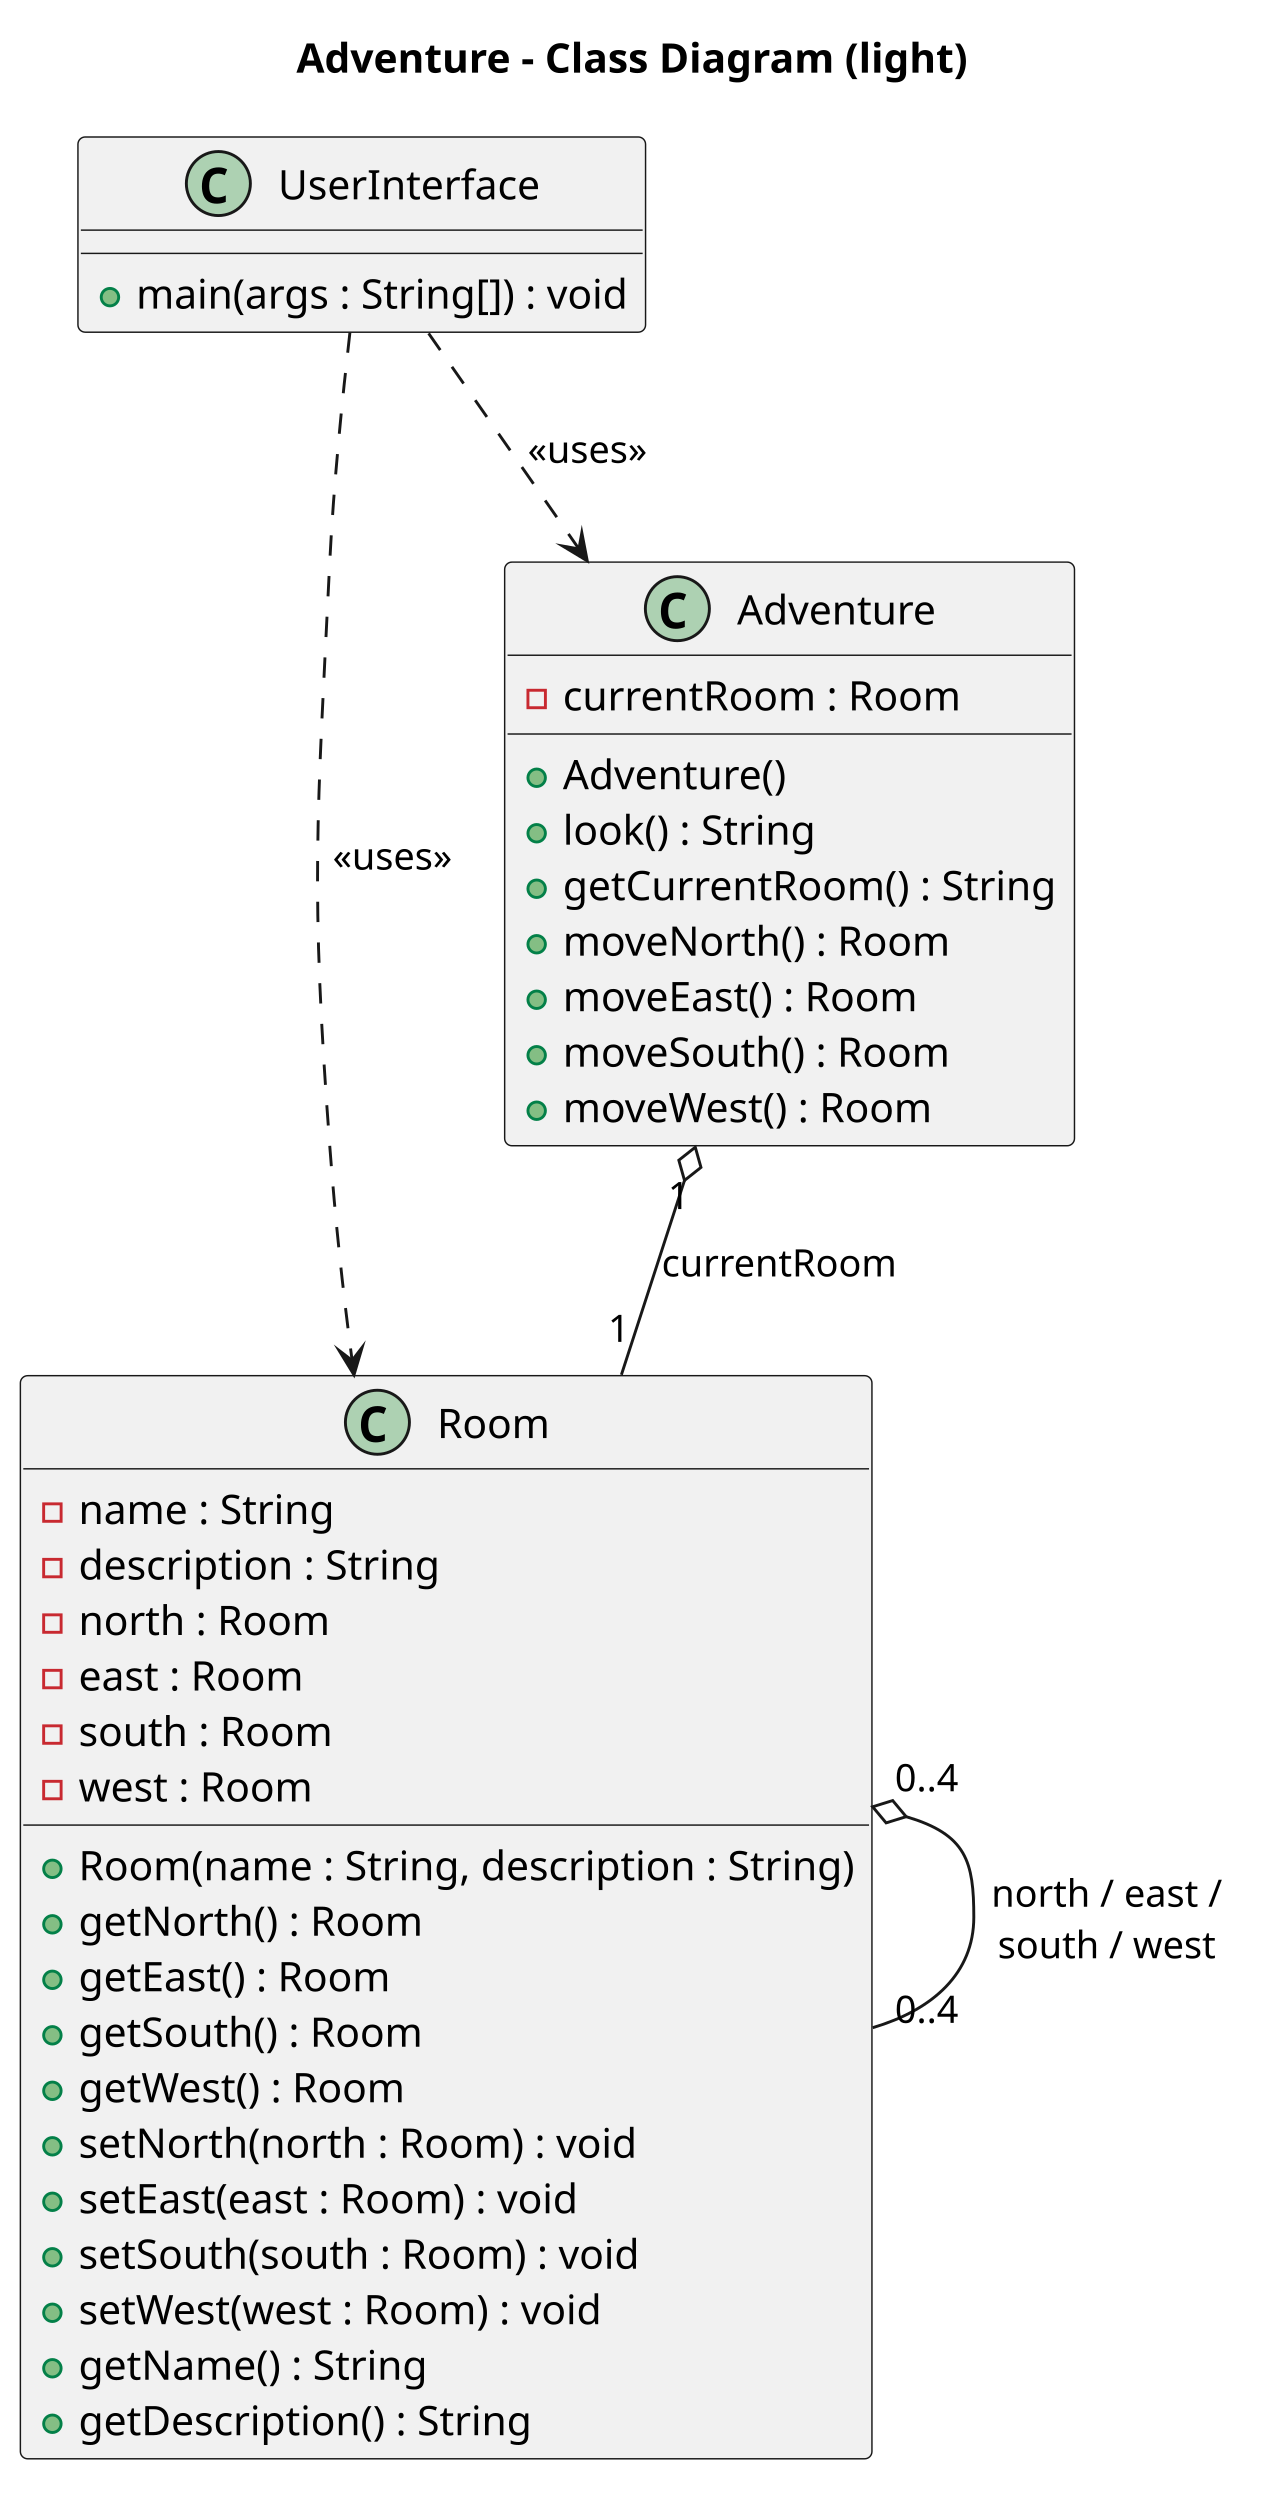
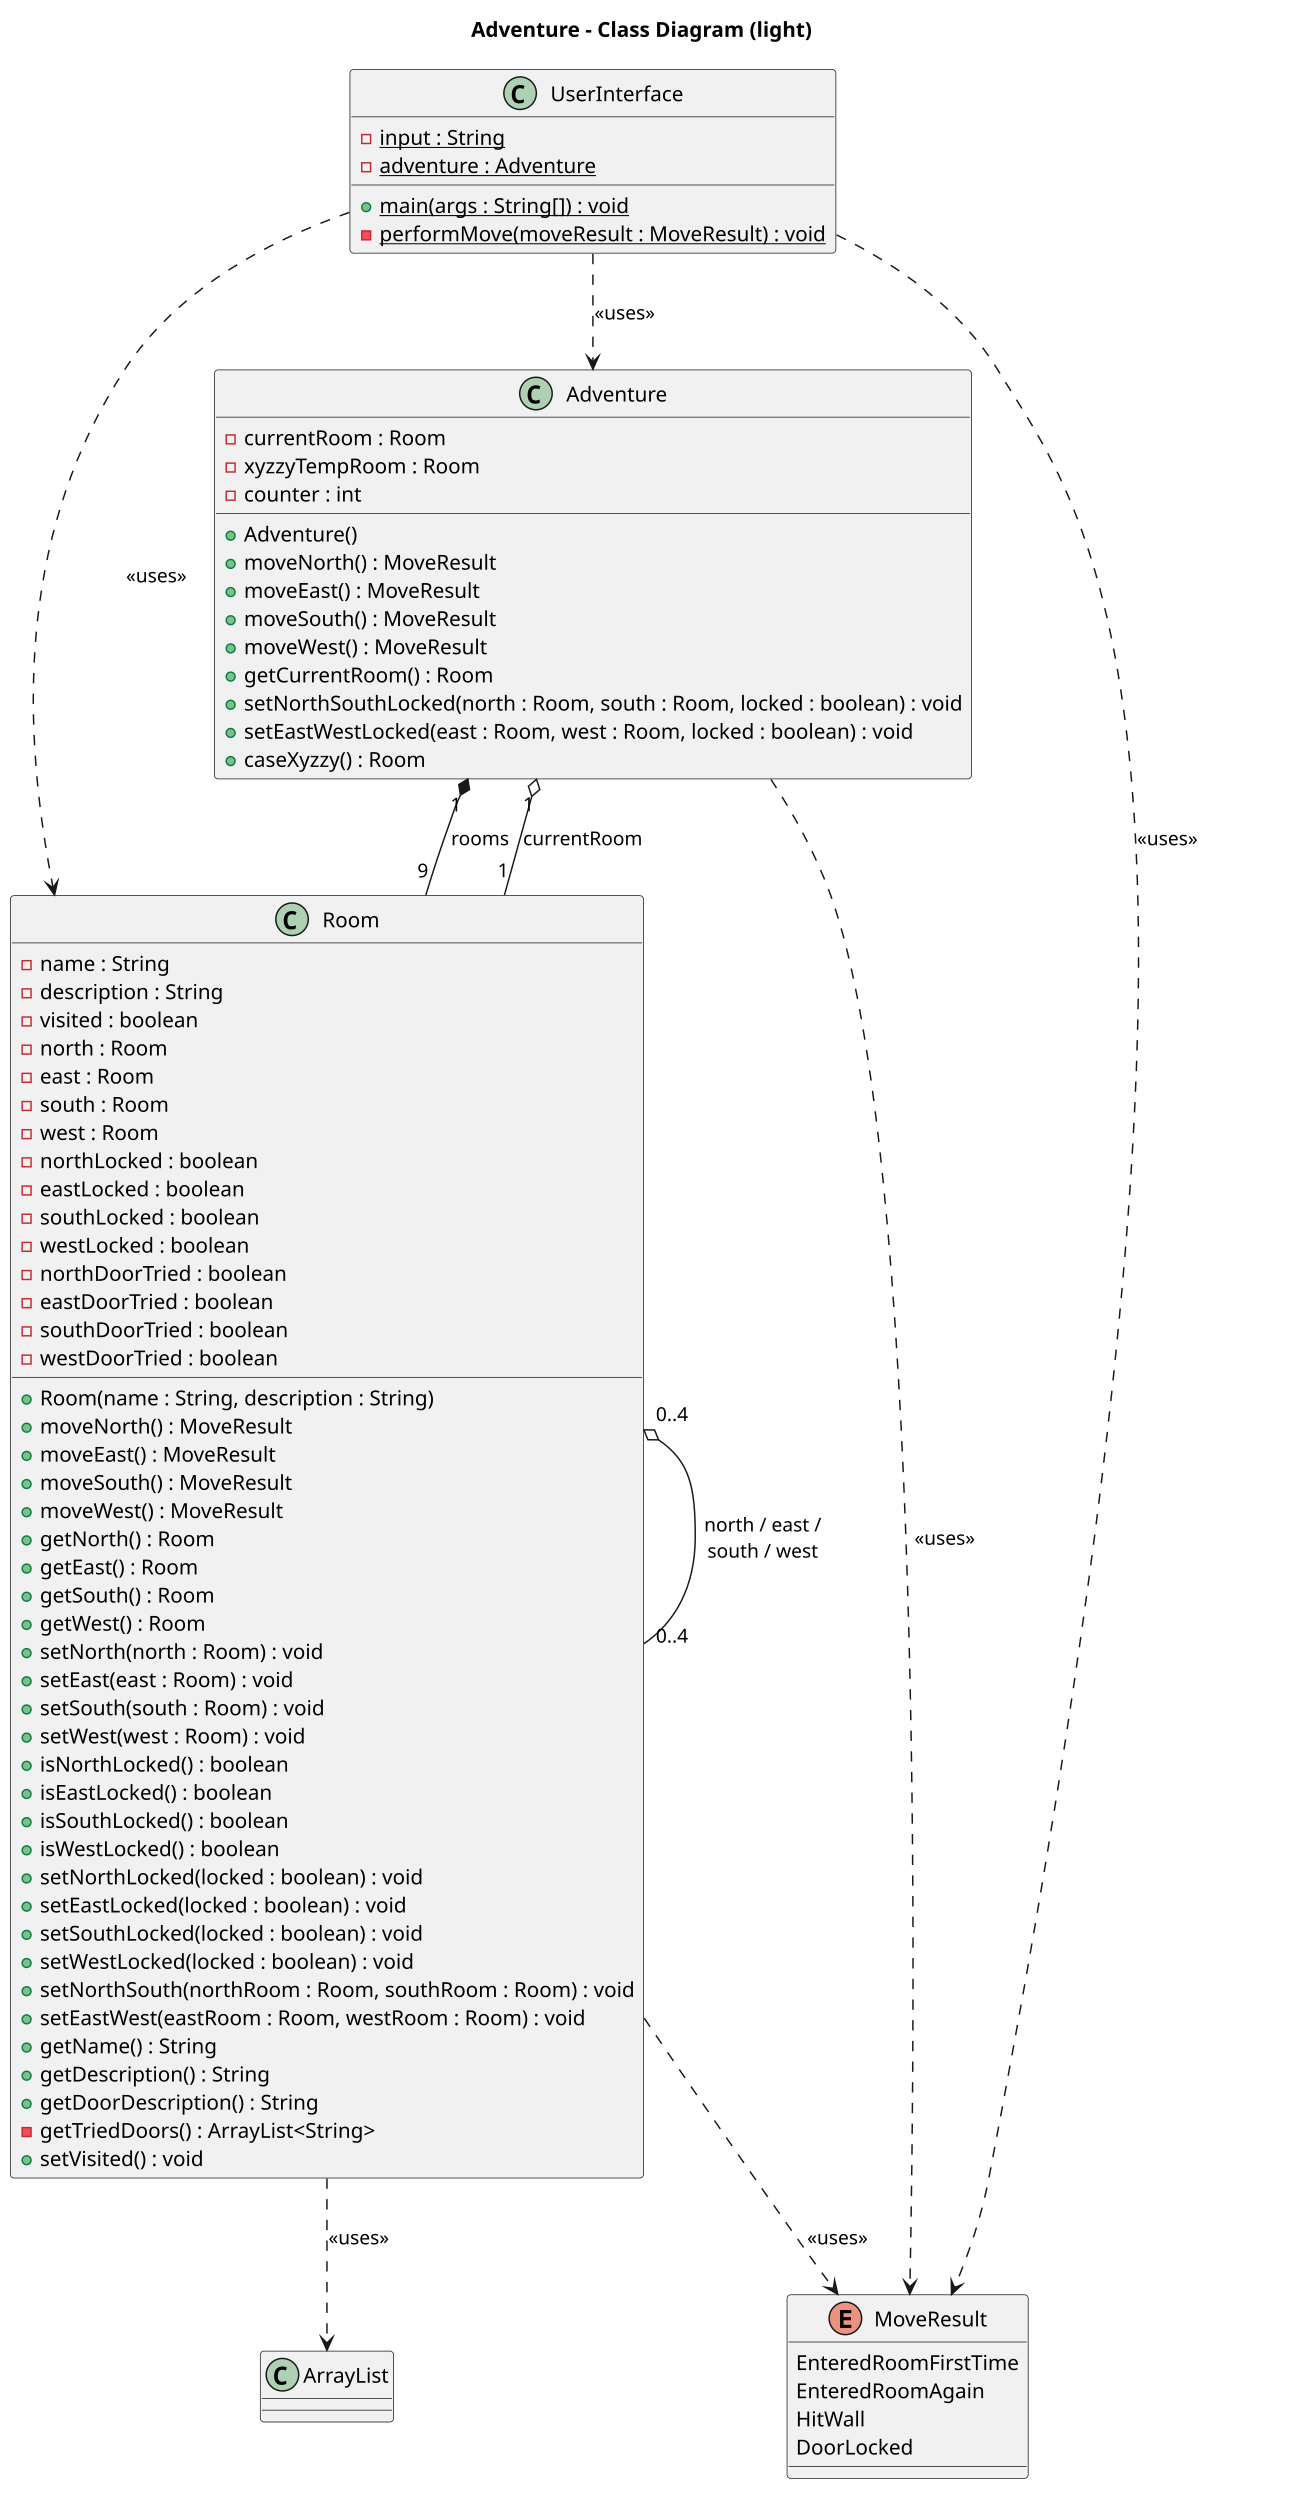
- <svg xmlns="http://www.w3.org/2000/svg" version="1.1" data-diagram-type="CLASS" style="width:440px;height:859px;background:#FFFFFF;" width="440px" height="859px" viewBox="0 0 440 859" zoomAndPan="magnify" preserveAspectRatio="none" contentStyleType="text/css">
+ <svg xmlns="http://www.w3.org/2000/svg" version="1.1" data-diagram-type="CLASS" style="width:874px;height:1692px;background:#FFFFFF;" width="874px" height="1692px" viewBox="0 0 874 1692" zoomAndPan="magnify" preserveAspectRatio="none" contentStyleType="text/css">
  <defs />
  <g font-family="sans-serif" lengthAdjust="spacing">
    <g class="title" data-source-line="1">
-       <text x="101.847" y="24.966" fill="#000" font-size="14" textLength="230.257" font-weight="700">Adventure - Class Diagram (light)</text>
-     </g>
-     <g class="entity" data-qualified-name="Room" id="ent0001" data-source-line="16">
-       <rect x="7" y="472.688" width="292.601" height="372.155" fill="#F1F1F1" style="stroke:#181818;stroke-width:0.5;" rx="2.5" ry="2.5" />
-       <ellipse cx="129.682" cy="488.688" rx="11" ry="11" fill="#ADD1B2" style="stroke:#181818;stroke-width:1;" />
-       <path d="M129.15,495.61 Q127.4,495.61 126.26,494.875 Q125.135,494.125 124.572,492.782 Q124.025,491.422 124.025,489.625 Q124.025,487.594 124.682,486.141 Q125.338,484.688 126.619,483.907 Q127.9,483.125 129.775,483.125 Q130.666,483.125 131.338,483.313 Q132.01,483.485 132.697,483.829 L131.885,485.844 Q131.26,485.532 130.713,485.407 Q130.182,485.282 129.697,485.282 Q128.525,485.282 127.822,485.813 Q127.119,486.344 126.822,487.297 Q126.525,488.25 126.525,489.516 Q126.525,491.532 127.244,492.5 Q127.963,493.454 129.557,493.454 Q130.15,493.454 130.775,493.297 Q131.4,493.141 132.228,492.766 L132.228,494.985 Q131.494,495.297 130.697,495.454 Q129.916,495.61 129.15,495.61 Z " fill="#000" />
-       <text x="150.182" y="494.12" fill="#000" font-size="14" textLength="38.738">Room</text>
-       <line x1="8" y1="504.688" x2="298.601" y2="504.688" style="stroke:#181818;stroke-width:0.5;" />
-       <g data-visibility-modifier="PRIVATE_FIELD">
-         <rect x="15" y="516.722" width="6" height="6" fill="none" style="stroke:#C82930;stroke-width:1;" />
-       </g>
-       <text x="27" y="523.654" fill="#000" font-size="14" textLength="87.92">name : String</text>
-       <g data-visibility-modifier="PRIVATE_FIELD">
-         <rect x="15" y="535.79" width="6" height="6" fill="none" style="stroke:#C82930;stroke-width:1;" />
-       </g>
-       <text x="27" y="542.722" fill="#000" font-size="14" textLength="124.152">description : String</text>
-       <g data-visibility-modifier="PRIVATE_FIELD">
-         <rect x="15" y="554.858" width="6" height="6" fill="none" style="stroke:#C82930;stroke-width:1;" />
-       </g>
-       <text x="27" y="561.79" fill="#000" font-size="14" textLength="86.38">north : Room</text>
-       <g data-visibility-modifier="PRIVATE_FIELD">
-         <rect x="15" y="573.926" width="6" height="6" fill="none" style="stroke:#C82930;stroke-width:1;" />
-       </g>
-       <text x="27" y="580.858" fill="#000" font-size="14" textLength="77.28">east : Room</text>
-       <g data-visibility-modifier="PRIVATE_FIELD">
-         <rect x="15" y="592.994" width="6" height="6" fill="none" style="stroke:#C82930;stroke-width:1;" />
-       </g>
-       <text x="27" y="599.926" fill="#000" font-size="14" textLength="87.304">south : Room</text>
-       <g data-visibility-modifier="PRIVATE_FIELD">
-         <rect x="15" y="612.061" width="6" height="6" fill="none" style="stroke:#C82930;stroke-width:1;" />
-       </g>
-       <text x="27" y="618.993" fill="#000" font-size="14" textLength="80.43">west : Room</text>
-       <line x1="8" y1="627.095" x2="298.601" y2="627.095" style="stroke:#181818;stroke-width:0.5;" />
-       <g data-visibility-modifier="PUBLIC_METHOD">
-         <ellipse cx="18" cy="642.129" rx="3" ry="3" fill="#84BE84" style="stroke:#038048;stroke-width:1;" />
-       </g>
-       <text x="27" y="646.061" fill="#000" font-size="14" textLength="266.601">Room(name : String, description : String)</text>
-       <g data-visibility-modifier="PUBLIC_METHOD">
-         <ellipse cx="18" cy="661.197" rx="3" ry="3" fill="#84BE84" style="stroke:#038048;stroke-width:1;" />
-       </g>
-       <text x="27" y="665.129" fill="#000" font-size="14" textLength="118.328">getNorth() : Room</text>
-       <g data-visibility-modifier="PUBLIC_METHOD">
-         <ellipse cx="18" cy="680.265" rx="3" ry="3" fill="#84BE84" style="stroke:#038048;stroke-width:1;" />
-       </g>
-       <text x="27" y="684.197" fill="#000" font-size="14" textLength="107.128">getEast() : Room</text>
-       <g data-visibility-modifier="PUBLIC_METHOD">
-         <ellipse cx="18" cy="699.333" rx="3" ry="3" fill="#84BE84" style="stroke:#038048;stroke-width:1;" />
-       </g>
-       <text x="27" y="703.265" fill="#000" font-size="14" textLength="118.244">getSouth() : Room</text>
-       <g data-visibility-modifier="PUBLIC_METHOD">
-         <ellipse cx="18" cy="718.401" rx="3" ry="3" fill="#84BE84" style="stroke:#038048;stroke-width:1;" />
-       </g>
-       <text x="27" y="722.333" fill="#000" font-size="14" textLength="112.406">getWest() : Room</text>
-       <g data-visibility-modifier="PUBLIC_METHOD">
-         <ellipse cx="18" cy="737.469" rx="3" ry="3" fill="#84BE84" style="stroke:#038048;stroke-width:1;" />
-       </g>
-       <text x="27" y="741.401" fill="#000" font-size="14" textLength="191.869">setNorth(north : Room) : void</text>
-       <g data-visibility-modifier="PUBLIC_METHOD">
-         <ellipse cx="18" cy="756.537" rx="3" ry="3" fill="#84BE84" style="stroke:#038048;stroke-width:1;" />
-       </g>
-       <text x="27" y="760.469" fill="#000" font-size="14" textLength="171.569">setEast(east : Room) : void</text>
-       <g data-visibility-modifier="PUBLIC_METHOD">
-         <ellipse cx="18" cy="775.605" rx="3" ry="3" fill="#84BE84" style="stroke:#038048;stroke-width:1;" />
-       </g>
-       <text x="27" y="779.537" fill="#000" font-size="14" textLength="192.709">setSouth(south : Room) : void</text>
-       <g data-visibility-modifier="PUBLIC_METHOD">
-         <ellipse cx="18" cy="794.673" rx="3" ry="3" fill="#84BE84" style="stroke:#038048;stroke-width:1;" />
-       </g>
-       <text x="27" y="798.605" fill="#000" font-size="14" textLength="179.997">setWest(west : Room) : void</text>
-       <g data-visibility-modifier="PUBLIC_METHOD">
-         <ellipse cx="18" cy="813.741" rx="3" ry="3" fill="#84BE84" style="stroke:#038048;stroke-width:1;" />
-       </g>
-       <text x="27" y="817.673" fill="#000" font-size="14" textLength="119.868">getName() : String</text>
-       <g data-visibility-modifier="PUBLIC_METHOD">
-         <ellipse cx="18" cy="832.809" rx="3" ry="3" fill="#84BE84" style="stroke:#038048;stroke-width:1;" />
-       </g>
-       <text x="27" y="836.741" fill="#000" font-size="14" textLength="155.721">getDescription() : String</text>
-     </g>
-     <g class="entity" data-qualified-name="Adventure" id="ent0002" data-source-line="36">
-       <rect x="173.4" y="193.138" width="195.791" height="200.543" fill="#F1F1F1" style="stroke:#181818;stroke-width:0.5;" rx="2.5" ry="2.5" />
-       <ellipse cx="232.746" cy="209.138" rx="11" ry="11" fill="#ADD1B2" style="stroke:#181818;stroke-width:1;" />
-       <path d="M232.215,216.06 Q230.465,216.06 229.324,215.325 Q228.199,214.575 227.636,213.232 Q227.09,211.872 227.09,210.075 Q227.09,208.044 227.746,206.591 Q228.402,205.138 229.683,204.357 Q230.965,203.575 232.84,203.575 Q233.73,203.575 234.402,203.763 Q235.074,203.935 235.761,204.279 L234.949,206.294 Q234.324,205.982 233.777,205.857 Q233.246,205.732 232.761,205.732 Q231.59,205.732 230.886,206.263 Q230.183,206.794 229.886,207.747 Q229.59,208.7 229.59,209.966 Q229.59,211.982 230.308,212.95 Q231.027,213.904 232.621,213.904 Q233.215,213.904 233.84,213.747 Q234.465,213.591 235.293,213.216 L235.293,215.435 Q234.558,215.747 233.761,215.904 Q232.98,216.06 232.215,216.06 Z " fill="#000" />
-       <text x="253.246" y="214.57" fill="#000" font-size="14" textLength="68.6">Adventure</text>
-       <line x1="174.4" y1="225.138" x2="368.191" y2="225.138" style="stroke:#181818;stroke-width:0.5;" />
-       <g data-visibility-modifier="PRIVATE_FIELD">
-         <rect x="181.4" y="237.172" width="6" height="6" fill="none" style="stroke:#C82930;stroke-width:1;" />
-       </g>
-       <text x="193.4" y="244.104" fill="#000" font-size="14" textLength="137.045">currentRoom : Room</text>
-       <line x1="174.4" y1="252.206" x2="368.191" y2="252.206" style="stroke:#181818;stroke-width:0.5;" />
-       <g data-visibility-modifier="PUBLIC_METHOD">
-         <ellipse cx="184.4" cy="267.24" rx="3" ry="3" fill="#84BE84" style="stroke:#038048;stroke-width:1;" />
-       </g>
-       <text x="193.4" y="271.172" fill="#000" font-size="14" textLength="77">Adventure()</text>
-       <g data-visibility-modifier="PUBLIC_METHOD">
-         <ellipse cx="184.4" cy="286.308" rx="3" ry="3" fill="#84BE84" style="stroke:#038048;stroke-width:1;" />
-       </g>
-       <text x="193.4" y="290.24" fill="#000" font-size="14" textLength="86.856">look() : String</text>
-       <g data-visibility-modifier="PUBLIC_METHOD">
-         <ellipse cx="184.4" cy="305.376" rx="3" ry="3" fill="#84BE84" style="stroke:#038048;stroke-width:1;" />
-       </g>
-       <text x="193.4" y="309.308" fill="#000" font-size="14" textLength="169.791">getCurrentRoom() : String</text>
-       <g data-visibility-modifier="PUBLIC_METHOD">
-         <ellipse cx="184.4" cy="324.444" rx="3" ry="3" fill="#84BE84" style="stroke:#038048;stroke-width:1;" />
-       </g>
-       <text x="193.4" y="328.376" fill="#000" font-size="14" textLength="133.335">moveNorth() : Room</text>
-       <g data-visibility-modifier="PUBLIC_METHOD">
-         <ellipse cx="184.4" cy="343.511" rx="3" ry="3" fill="#84BE84" style="stroke:#038048;stroke-width:1;" />
-       </g>
-       <text x="193.4" y="347.443" fill="#000" font-size="14" textLength="122.136">moveEast() : Room</text>
-       <g data-visibility-modifier="PUBLIC_METHOD">
-         <ellipse cx="184.4" cy="362.579" rx="3" ry="3" fill="#84BE84" style="stroke:#038048;stroke-width:1;" />
-       </g>
-       <text x="193.4" y="366.511" fill="#000" font-size="14" textLength="133.251">moveSouth() : Room</text>
-       <g data-visibility-modifier="PUBLIC_METHOD">
-         <ellipse cx="184.4" cy="381.647" rx="3" ry="3" fill="#84BE84" style="stroke:#038048;stroke-width:1;" />
-       </g>
-       <text x="193.4" y="385.579" fill="#000" font-size="14" textLength="127.413">moveWest() : Room</text>
-     </g>
-     <g class="entity" data-qualified-name="UserInterface" id="ent0003" data-source-line="47">
-       <rect x="26.78" y="47.068" width="195.035" height="67.068" fill="#F1F1F1" style="stroke:#181818;stroke-width:0.5;" rx="2.5" ry="2.5" />
-       <ellipse cx="75.031" cy="63.068" rx="11" ry="11" fill="#ADD1B2" style="stroke:#181818;stroke-width:1;" />
-       <path d="M74.5,69.99 Q72.75,69.99 71.609,69.255 Q70.484,68.505 69.921,67.162 Q69.375,65.802 69.375,64.005 Q69.375,61.974 70.031,60.521 Q70.687,59.068 71.968,58.287 Q73.25,57.505 75.125,57.505 Q76.015,57.505 76.687,57.693 Q77.359,57.865 78.046,58.209 L77.234,60.224 Q76.609,59.912 76.062,59.787 Q75.531,59.662 75.046,59.662 Q73.875,59.662 73.171,60.193 Q72.468,60.724 72.171,61.677 Q71.875,62.63 71.875,63.896 Q71.875,65.912 72.593,66.88 Q73.312,67.834 74.906,67.834 Q75.5,67.834 76.125,67.677 Q76.75,67.521 77.578,67.146 L77.578,69.365 Q76.843,69.677 76.046,69.834 Q75.265,69.99 74.5,69.99 Z " fill="#000" />
-       <text x="95.531" y="68.5" fill="#000" font-size="14" textLength="90.034">UserInterface</text>
-       <line x1="27.78" y1="79.068" x2="220.815" y2="79.068" style="stroke:#181818;stroke-width:0.5;" />
-       <line x1="27.78" y1="87.068" x2="220.815" y2="87.068" style="stroke:#181818;stroke-width:0.5;" />
-       <g data-visibility-modifier="PUBLIC_METHOD">
-         <ellipse cx="37.78" cy="102.102" rx="3" ry="3" fill="#84BE84" style="stroke:#038048;stroke-width:1;" />
-       </g>
-       <text x="46.78" y="106.034" fill="#000" font-size="14" textLength="169.035">main(args : String[]) : void</text>
-     </g>
-     <g class="link" data-entity-1="ent0002" data-entity-2="ent0001" id="lnk4" data-source-line="51" data-link-type="aggregation">
-       <path d="M235.195,405.592 C227.285,429.962 222.26,445.408 213.51,472.378" style="stroke:#181818;stroke-width:1;" fill="none" id="Adventure-backto-Room" codeLine="51" />
-       <polygon points="238.9,394.178,233.243,398.65,235.195,405.592,240.852,401.12,238.9,394.178" fill="none" style="stroke:#181818;stroke-width:1;stroke-linejoin:miter;stroke-miterlimit:10;" />
-       <text x="227.34" y="438.585" fill="#000" font-size="13" textLength="81.042">currentRoom</text>
-       <text x="229.503" y="415.44" fill="#000" font-size="13">1</text>
-       <text x="208.912" y="461.068" fill="#000" font-size="13">1</text>
-     </g>
-     <g class="link" data-entity-1="ent0001" data-entity-2="ent0001" id="lnk5" data-source-line="52" data-link-type="aggregation">
-       <path d="M311.349,624.205 C332.149,630.345 334.6,639.598 334.6,658.758 C334.6,677.928 320.64,690.578 299.84,696.718" style="stroke:#181818;stroke-width:1;" fill="none" id="Room-backto-Room" codeLine="52" />
-       <polygon points="299.84,620.808,304.462,626.343,311.349,624.205,306.727,618.67,299.84,620.808" fill="none" style="stroke:#181818;stroke-width:1;stroke-linejoin:miter;stroke-miterlimit:10;" />
-       <text x="340.6" y="655.155" fill="#000" font-size="13" textLength="79.352">north / east /</text>
-       <text x="342.816" y="672.861" fill="#000" font-size="13" textLength="74.919">south / west</text>
-       <text x="307.467" y="615.472" fill="#000" font-size="13" textLength="21.84">0..4</text>
-       <text x="307.467" y="695.059" fill="#000" font-size="13" textLength="21.84">0..4</text>
-     </g>
-     <g class="link" data-entity-1="ent0003" data-entity-2="ent0002" id="lnk6" data-source-line="53" data-link-type="dependency">
-       <path d="M147.27,114.548 C162.05,135.738 179.251,160.396 198.921,188.616" style="stroke:#181818;stroke-width:1;stroke-dasharray:7,7;" fill="none" id="UserInterface-to-Adventure" codeLine="53" />
-       <polygon points="201.78,192.718,199.915,183.047,198.921,188.616,193.352,187.622,201.78,192.718" fill="#181818" style="stroke:#181818;stroke-width:1;stroke-linejoin:miter;stroke-miterlimit:10;" />
-       <text x="181.31" y="159.035" fill="#000" font-size="13" textLength="41.054">«uses»</text>
-     </g>
-     <g class="link" data-entity-1="ent0003" data-entity-2="ent0001" id="lnk7" data-source-line="54" data-link-type="dependency">
-       <path d="M120.23,114.238 C117.67,136.448 114.61,166.518 113.3,193.138 C108.92,282.158 106.61,304.808 113.3,393.688 C115.22,419.228 117.531,441.09 120.981,467.45" style="stroke:#181818;stroke-width:1;stroke-dasharray:7,7;" fill="none" id="UserInterface-to-Room" codeLine="54" />
-       <polygon points="121.63,472.408,124.428,462.965,120.981,467.45,116.496,464.003,121.63,472.408" fill="#181818" style="stroke:#181818;stroke-width:1;stroke-linejoin:miter;stroke-miterlimit:10;" />
-       <text x="114.3" y="298.805" fill="#000" font-size="13" textLength="41.054">«uses»</text>
+       <text x="318.856" y="24.966" fill="#000" font-size="14" textLength="230.257" font-weight="700">Adventure - Class Diagram (light)</text>
+     </g>
+     <g class="entity" data-qualified-name="Room" id="ent0001" data-source-line="20">
+       <rect x="7" y="606.158" width="428.555" height="867.92" fill="#F1F1F1" style="stroke:#181818;stroke-width:0.5;" rx="2.5" ry="2.5" />
+       <ellipse cx="197.658" cy="622.158" rx="11" ry="11" fill="#ADD1B2" style="stroke:#181818;stroke-width:1;" />
+       <path d="M197.127,629.08 Q195.377,629.08 194.236,628.345 Q193.111,627.595 192.549,626.252 Q192.002,624.892 192.002,623.095 Q192.002,621.064 192.658,619.611 Q193.315,618.158 194.596,617.377 Q195.877,616.595 197.752,616.595 Q198.643,616.595 199.315,616.783 Q199.986,616.955 200.674,617.299 L199.861,619.314 Q199.236,619.002 198.69,618.877 Q198.158,618.752 197.674,618.752 Q196.502,618.752 195.799,619.283 Q195.096,619.814 194.799,620.767 Q194.502,621.72 194.502,622.986 Q194.502,625.002 195.221,625.97 Q195.94,626.924 197.533,626.924 Q198.127,626.924 198.752,626.767 Q199.377,626.611 200.205,626.236 L200.205,628.455 Q199.471,628.767 198.674,628.924 Q197.893,629.08 197.127,629.08 Z " fill="#000" />
+       <text x="218.158" y="627.59" fill="#000" font-size="14" textLength="38.738">Room</text>
+       <line x1="8" y1="638.158" x2="434.555" y2="638.158" style="stroke:#181818;stroke-width:0.5;" />
+       <g data-visibility-modifier="PRIVATE_FIELD">
+         <rect x="15" y="650.192" width="6" height="6" fill="none" style="stroke:#C82930;stroke-width:1;" />
+       </g>
+       <text x="27" y="657.124" fill="#000" font-size="14" textLength="87.92">name : String</text>
+       <g data-visibility-modifier="PRIVATE_FIELD">
+         <rect x="15" y="669.26" width="6" height="6" fill="none" style="stroke:#C82930;stroke-width:1;" />
+       </g>
+       <text x="27" y="676.192" fill="#000" font-size="14" textLength="124.152">description : String</text>
+       <g data-visibility-modifier="PRIVATE_FIELD">
+         <rect x="15" y="688.328" width="6" height="6" fill="none" style="stroke:#C82930;stroke-width:1;" />
+       </g>
+       <text x="27" y="695.26" fill="#000" font-size="14" textLength="107.198">visited : boolean</text>
+       <g data-visibility-modifier="PRIVATE_FIELD">
+         <rect x="15" y="707.396" width="6" height="6" fill="none" style="stroke:#C82930;stroke-width:1;" />
+       </g>
+       <text x="27" y="714.328" fill="#000" font-size="14" textLength="86.38">north : Room</text>
+       <g data-visibility-modifier="PRIVATE_FIELD">
+         <rect x="15" y="726.464" width="6" height="6" fill="none" style="stroke:#C82930;stroke-width:1;" />
+       </g>
+       <text x="27" y="733.396" fill="#000" font-size="14" textLength="77.28">east : Room</text>
+       <g data-visibility-modifier="PRIVATE_FIELD">
+         <rect x="15" y="745.531" width="6" height="6" fill="none" style="stroke:#C82930;stroke-width:1;" />
+       </g>
+       <text x="27" y="752.463" fill="#000" font-size="14" textLength="87.304">south : Room</text>
+       <g data-visibility-modifier="PRIVATE_FIELD">
+         <rect x="15" y="764.599" width="6" height="6" fill="none" style="stroke:#C82930;stroke-width:1;" />
+       </g>
+       <text x="27" y="771.531" fill="#000" font-size="14" textLength="80.43">west : Room</text>
+       <g data-visibility-modifier="PRIVATE_FIELD">
+         <rect x="15" y="783.667" width="6" height="6" fill="none" style="stroke:#C82930;stroke-width:1;" />
+       </g>
+       <text x="27" y="790.599" fill="#000" font-size="14" textLength="147.713">northLocked : boolean</text>
+       <g data-visibility-modifier="PRIVATE_FIELD">
+         <rect x="15" y="802.735" width="6" height="6" fill="none" style="stroke:#C82930;stroke-width:1;" />
+       </g>
+       <text x="27" y="809.667" fill="#000" font-size="14" textLength="138.613">eastLocked : boolean</text>
+       <g data-visibility-modifier="PRIVATE_FIELD">
+         <rect x="15" y="821.803" width="6" height="6" fill="none" style="stroke:#C82930;stroke-width:1;" />
+       </g>
+       <text x="27" y="828.735" fill="#000" font-size="14" textLength="148.637">southLocked : boolean</text>
+       <g data-visibility-modifier="PRIVATE_FIELD">
+         <rect x="15" y="840.871" width="6" height="6" fill="none" style="stroke:#C82930;stroke-width:1;" />
+       </g>
+       <text x="27" y="847.803" fill="#000" font-size="14" textLength="141.763">westLocked : boolean</text>
+       <g data-visibility-modifier="PRIVATE_FIELD">
+         <rect x="15" y="859.939" width="6" height="6" fill="none" style="stroke:#C82930;stroke-width:1;" />
+       </g>
+       <text x="27" y="866.871" fill="#000" font-size="14" textLength="167.831">northDoorTried : boolean</text>
+       <g data-visibility-modifier="PRIVATE_FIELD">
+         <rect x="15" y="879.007" width="6" height="6" fill="none" style="stroke:#C82930;stroke-width:1;" />
+       </g>
+       <text x="27" y="885.939" fill="#000" font-size="14" textLength="158.731">eastDoorTried : boolean</text>
+       <g data-visibility-modifier="PRIVATE_FIELD">
+         <rect x="15" y="898.075" width="6" height="6" fill="none" style="stroke:#C82930;stroke-width:1;" />
+       </g>
+       <text x="27" y="905.007" fill="#000" font-size="14" textLength="168.755">southDoorTried : boolean</text>
+       <g data-visibility-modifier="PRIVATE_FIELD">
+         <rect x="15" y="917.143" width="6" height="6" fill="none" style="stroke:#C82930;stroke-width:1;" />
+       </g>
+       <text x="27" y="924.075" fill="#000" font-size="14" textLength="161.881">westDoorTried : boolean</text>
+       <line x1="8" y1="932.177" x2="434.555" y2="932.177" style="stroke:#181818;stroke-width:0.5;" />
+       <g data-visibility-modifier="PUBLIC_METHOD">
+         <ellipse cx="18" cy="947.211" rx="3" ry="3" fill="#84BE84" style="stroke:#038048;stroke-width:1;" />
+       </g>
+       <text x="27" y="951.143" fill="#000" font-size="14" textLength="266.601">Room(name : String, description : String)</text>
+       <g data-visibility-modifier="PUBLIC_METHOD">
+         <ellipse cx="18" cy="966.279" rx="3" ry="3" fill="#84BE84" style="stroke:#038048;stroke-width:1;" />
+       </g>
+       <text x="27" y="970.211" fill="#000" font-size="14" textLength="171.401">moveNorth() : MoveResult</text>
+       <g data-visibility-modifier="PUBLIC_METHOD">
+         <ellipse cx="18" cy="985.346" rx="3" ry="3" fill="#84BE84" style="stroke:#038048;stroke-width:1;" />
+       </g>
+       <text x="27" y="989.278" fill="#000" font-size="14" textLength="160.201">moveEast() : MoveResult</text>
+       <g data-visibility-modifier="PUBLIC_METHOD">
+         <ellipse cx="18" cy="1004.414" rx="3" ry="3" fill="#84BE84" style="stroke:#038048;stroke-width:1;" />
+       </g>
+       <text x="27" y="1008.346" fill="#000" font-size="14" textLength="171.317">moveSouth() : MoveResult</text>
+       <g data-visibility-modifier="PUBLIC_METHOD">
+         <ellipse cx="18" cy="1023.482" rx="3" ry="3" fill="#84BE84" style="stroke:#038048;stroke-width:1;" />
+       </g>
+       <text x="27" y="1027.414" fill="#000" font-size="14" textLength="165.479">moveWest() : MoveResult</text>
+       <g data-visibility-modifier="PUBLIC_METHOD">
+         <ellipse cx="18" cy="1042.55" rx="3" ry="3" fill="#84BE84" style="stroke:#038048;stroke-width:1;" />
+       </g>
+       <text x="27" y="1046.482" fill="#000" font-size="14" textLength="118.328">getNorth() : Room</text>
+       <g data-visibility-modifier="PUBLIC_METHOD">
+         <ellipse cx="18" cy="1061.618" rx="3" ry="3" fill="#84BE84" style="stroke:#038048;stroke-width:1;" />
+       </g>
+       <text x="27" y="1065.55" fill="#000" font-size="14" textLength="107.128">getEast() : Room</text>
+       <g data-visibility-modifier="PUBLIC_METHOD">
+         <ellipse cx="18" cy="1080.686" rx="3" ry="3" fill="#84BE84" style="stroke:#038048;stroke-width:1;" />
+       </g>
+       <text x="27" y="1084.618" fill="#000" font-size="14" textLength="118.244">getSouth() : Room</text>
+       <g data-visibility-modifier="PUBLIC_METHOD">
+         <ellipse cx="18" cy="1099.754" rx="3" ry="3" fill="#84BE84" style="stroke:#038048;stroke-width:1;" />
+       </g>
+       <text x="27" y="1103.686" fill="#000" font-size="14" textLength="112.406">getWest() : Room</text>
+       <g data-visibility-modifier="PUBLIC_METHOD">
+         <ellipse cx="18" cy="1118.822" rx="3" ry="3" fill="#84BE84" style="stroke:#038048;stroke-width:1;" />
+       </g>
+       <text x="27" y="1122.754" fill="#000" font-size="14" textLength="191.869">setNorth(north : Room) : void</text>
+       <g data-visibility-modifier="PUBLIC_METHOD">
+         <ellipse cx="18" cy="1137.89" rx="3" ry="3" fill="#84BE84" style="stroke:#038048;stroke-width:1;" />
+       </g>
+       <text x="27" y="1141.822" fill="#000" font-size="14" textLength="171.569">setEast(east : Room) : void</text>
+       <g data-visibility-modifier="PUBLIC_METHOD">
+         <ellipse cx="18" cy="1156.958" rx="3" ry="3" fill="#84BE84" style="stroke:#038048;stroke-width:1;" />
+       </g>
+       <text x="27" y="1160.89" fill="#000" font-size="14" textLength="192.709">setSouth(south : Room) : void</text>
+       <g data-visibility-modifier="PUBLIC_METHOD">
+         <ellipse cx="18" cy="1176.026" rx="3" ry="3" fill="#84BE84" style="stroke:#038048;stroke-width:1;" />
+       </g>
+       <text x="27" y="1179.958" fill="#000" font-size="14" textLength="179.997">setWest(west : Room) : void</text>
+       <g data-visibility-modifier="PUBLIC_METHOD">
+         <ellipse cx="18" cy="1195.094" rx="3" ry="3" fill="#84BE84" style="stroke:#038048;stroke-width:1;" />
+       </g>
+       <text x="27" y="1199.026" fill="#000" font-size="14" textLength="168.419">isNorthLocked() : boolean</text>
+       <g data-visibility-modifier="PUBLIC_METHOD">
+         <ellipse cx="18" cy="1214.161" rx="3" ry="3" fill="#84BE84" style="stroke:#038048;stroke-width:1;" />
+       </g>
+       <text x="27" y="1218.093" fill="#000" font-size="14" textLength="157.219">isEastLocked() : boolean</text>
+       <g data-visibility-modifier="PUBLIC_METHOD">
+         <ellipse cx="18" cy="1233.229" rx="3" ry="3" fill="#84BE84" style="stroke:#038048;stroke-width:1;" />
+       </g>
+       <text x="27" y="1237.161" fill="#000" font-size="14" textLength="168.335">isSouthLocked() : boolean</text>
+       <g data-visibility-modifier="PUBLIC_METHOD">
+         <ellipse cx="18" cy="1252.297" rx="3" ry="3" fill="#84BE84" style="stroke:#038048;stroke-width:1;" />
+       </g>
+       <text x="27" y="1256.229" fill="#000" font-size="14" textLength="162.497">isWestLocked() : boolean</text>
+       <g data-visibility-modifier="PUBLIC_METHOD">
+         <ellipse cx="18" cy="1271.365" rx="3" ry="3" fill="#84BE84" style="stroke:#038048;stroke-width:1;" />
+       </g>
+       <text x="27" y="1275.297" fill="#000" font-size="14" textLength="259.377">setNorthLocked(locked : boolean) : void</text>
+       <g data-visibility-modifier="PUBLIC_METHOD">
+         <ellipse cx="18" cy="1290.433" rx="3" ry="3" fill="#84BE84" style="stroke:#038048;stroke-width:1;" />
+       </g>
+       <text x="27" y="1294.365" fill="#000" font-size="14" textLength="248.177">setEastLocked(locked : boolean) : void</text>
+       <g data-visibility-modifier="PUBLIC_METHOD">
+         <ellipse cx="18" cy="1309.501" rx="3" ry="3" fill="#84BE84" style="stroke:#038048;stroke-width:1;" />
+       </g>
+       <text x="27" y="1313.433" fill="#000" font-size="14" textLength="259.293">setSouthLocked(locked : boolean) : void</text>
+       <g data-visibility-modifier="PUBLIC_METHOD">
+         <ellipse cx="18" cy="1328.569" rx="3" ry="3" fill="#84BE84" style="stroke:#038048;stroke-width:1;" />
+       </g>
+       <text x="27" y="1332.501" fill="#000" font-size="14" textLength="253.455">setWestLocked(locked : boolean) : void</text>
+       <g data-visibility-modifier="PUBLIC_METHOD">
+         <ellipse cx="18" cy="1347.637" rx="3" ry="3" fill="#84BE84" style="stroke:#038048;stroke-width:1;" />
+       </g>
+       <text x="27" y="1351.569" fill="#000" font-size="14" textLength="402.555">setNorthSouth(northRoom : Room, southRoom : Room) : void</text>
+       <g data-visibility-modifier="PUBLIC_METHOD">
+         <ellipse cx="18" cy="1366.705" rx="3" ry="3" fill="#84BE84" style="stroke:#038048;stroke-width:1;" />
+       </g>
+       <text x="27" y="1370.637" fill="#000" font-size="14" textLength="369.543">setEastWest(eastRoom : Room, westRoom : Room) : void</text>
+       <g data-visibility-modifier="PUBLIC_METHOD">
+         <ellipse cx="18" cy="1385.773" rx="3" ry="3" fill="#84BE84" style="stroke:#038048;stroke-width:1;" />
+       </g>
+       <text x="27" y="1389.705" fill="#000" font-size="14" textLength="119.868">getName() : String</text>
+       <g data-visibility-modifier="PUBLIC_METHOD">
+         <ellipse cx="18" cy="1404.841" rx="3" ry="3" fill="#84BE84" style="stroke:#038048;stroke-width:1;" />
+       </g>
+       <text x="27" y="1408.773" fill="#000" font-size="14" textLength="155.721">getDescription() : String</text>
+       <g data-visibility-modifier="PUBLIC_METHOD">
+         <ellipse cx="18" cy="1423.909" rx="3" ry="3" fill="#84BE84" style="stroke:#038048;stroke-width:1;" />
+       </g>
+       <text x="27" y="1427.841" fill="#000" font-size="14" textLength="188.663">getDoorDescription() : String</text>
+       <g data-visibility-modifier="PRIVATE_METHOD">
+         <rect x="15" y="1439.976" width="6" height="6" fill="#F24D5C" style="stroke:#C82930;stroke-width:1;" />
+       </g>
+       <text x="27" y="1446.908" fill="#000" font-size="14" textLength="227.947">getTriedDoors() : ArrayList&lt;String&gt;</text>
+       <g data-visibility-modifier="PUBLIC_METHOD">
+         <ellipse cx="18" cy="1462.044" rx="3" ry="3" fill="#84BE84" style="stroke:#038048;stroke-width:1;" />
+       </g>
+       <text x="27" y="1465.976" fill="#000" font-size="14" textLength="110.782">setVisited() : void</text>
+     </g>
+     <g class="entity" data-qualified-name="MoveResult" id="ent0002" data-source-line="66">
+       <rect x="532.67" y="1553.078" width="163.213" height="124.272" fill="#F1F1F1" style="stroke:#181818;stroke-width:0.5;" rx="2.5" ry="2.5" />
+       <ellipse cx="572.154" cy="1569.078" rx="11" ry="11" fill="#EB937F" style="stroke:#181818;stroke-width:1;" />
+       <path d="M568.514,1575.578 L568.514,1563.437 L576.17,1563.437 L576.17,1565.562 L570.889,1565.562 L570.889,1568.219 L575.904,1568.219 L575.904,1570.344 L570.889,1570.344 L570.889,1573.453 L576.17,1573.453 L576.17,1575.578 L568.514,1575.578 Z " fill="#000" />
+       <text x="591.595" y="1574.51" fill="#000" font-size="14" textLength="76.804">MoveResult</text>
+       <line x1="533.67" y1="1585.078" x2="694.883" y2="1585.078" style="stroke:#181818;stroke-width:0.5;" />
+       <text x="538.67" y="1604.044" fill="#000" font-size="14" textLength="151.213">EnteredRoomFirstTime</text>
+       <text x="538.67" y="1623.112" fill="#000" font-size="14" textLength="128.086">EnteredRoomAgain</text>
+       <text x="538.67" y="1642.18" fill="#000" font-size="14" textLength="47.138">HitWall</text>
+       <text x="538.67" y="1661.248" fill="#000" font-size="14" textLength="79.45">DoorLocked</text>
+       <line x1="533.67" y1="1669.35" x2="694.883" y2="1669.35" style="stroke:#181818;stroke-width:0.5;" />
+     </g>
+     <g class="entity" data-qualified-name="Adventure" id="ent0003" data-source-line="73">
+       <rect x="145.1" y="250.338" width="512.358" height="276.815" fill="#F1F1F1" style="stroke:#181818;stroke-width:0.5;" rx="2.5" ry="2.5" />
+       <ellipse cx="362.729" cy="266.338" rx="11" ry="11" fill="#ADD1B2" style="stroke:#181818;stroke-width:1;" />
+       <path d="M362.198,273.26 Q360.448,273.26 359.307,272.525 Q358.182,271.775 357.62,270.432 Q357.073,269.072 357.073,267.275 Q357.073,265.244 357.729,263.791 Q358.385,262.338 359.667,261.557 Q360.948,260.775 362.823,260.775 Q363.714,260.775 364.385,260.963 Q365.057,261.135 365.745,261.479 L364.932,263.494 Q364.307,263.182 363.76,263.057 Q363.229,262.932 362.745,262.932 Q361.573,262.932 360.87,263.463 Q360.167,263.994 359.87,264.947 Q359.573,265.9 359.573,267.166 Q359.573,269.182 360.292,270.15 Q361.01,271.104 362.604,271.104 Q363.198,271.104 363.823,270.947 Q364.448,270.791 365.276,270.416 L365.276,272.635 Q364.542,272.947 363.745,273.104 Q362.964,273.26 362.198,273.26 Z " fill="#000" />
+       <text x="383.229" y="271.77" fill="#000" font-size="14" textLength="68.6">Adventure</text>
+       <line x1="146.1" y1="282.338" x2="656.458" y2="282.338" style="stroke:#181818;stroke-width:0.5;" />
+       <g data-visibility-modifier="PRIVATE_FIELD">
+         <rect x="153.1" y="294.372" width="6" height="6" fill="none" style="stroke:#C82930;stroke-width:1;" />
+       </g>
+       <text x="165.1" y="301.304" fill="#000" font-size="14" textLength="137.045">currentRoom : Room</text>
+       <g data-visibility-modifier="PRIVATE_FIELD">
+         <rect x="153.1" y="313.44" width="6" height="6" fill="none" style="stroke:#C82930;stroke-width:1;" />
+       </g>
+       <text x="165.1" y="320.372" fill="#000" font-size="14" textLength="160.733">xyzzyTempRoom : Room</text>
+       <g data-visibility-modifier="PRIVATE_FIELD">
+         <rect x="153.1" y="332.508" width="6" height="6" fill="none" style="stroke:#C82930;stroke-width:1;" />
+       </g>
+       <text x="165.1" y="339.44" fill="#000" font-size="14" textLength="79.576">counter : int</text>
+       <line x1="146.1" y1="347.542" x2="656.458" y2="347.542" style="stroke:#181818;stroke-width:0.5;" />
+       <g data-visibility-modifier="PUBLIC_METHOD">
+         <ellipse cx="156.1" cy="362.576" rx="3" ry="3" fill="#84BE84" style="stroke:#038048;stroke-width:1;" />
+       </g>
+       <text x="165.1" y="366.508" fill="#000" font-size="14" textLength="77">Adventure()</text>
+       <g data-visibility-modifier="PUBLIC_METHOD">
+         <ellipse cx="156.1" cy="381.644" rx="3" ry="3" fill="#84BE84" style="stroke:#038048;stroke-width:1;" />
+       </g>
+       <text x="165.1" y="385.576" fill="#000" font-size="14" textLength="171.401">moveNorth() : MoveResult</text>
+       <g data-visibility-modifier="PUBLIC_METHOD">
+         <ellipse cx="156.1" cy="400.711" rx="3" ry="3" fill="#84BE84" style="stroke:#038048;stroke-width:1;" />
+       </g>
+       <text x="165.1" y="404.643" fill="#000" font-size="14" textLength="160.201">moveEast() : MoveResult</text>
+       <g data-visibility-modifier="PUBLIC_METHOD">
+         <ellipse cx="156.1" cy="419.779" rx="3" ry="3" fill="#84BE84" style="stroke:#038048;stroke-width:1;" />
+       </g>
+       <text x="165.1" y="423.711" fill="#000" font-size="14" textLength="171.317">moveSouth() : MoveResult</text>
+       <g data-visibility-modifier="PUBLIC_METHOD">
+         <ellipse cx="156.1" cy="438.847" rx="3" ry="3" fill="#84BE84" style="stroke:#038048;stroke-width:1;" />
+       </g>
+       <text x="165.1" y="442.779" fill="#000" font-size="14" textLength="165.479">moveWest() : MoveResult</text>
+       <g data-visibility-modifier="PUBLIC_METHOD">
+         <ellipse cx="156.1" cy="457.915" rx="3" ry="3" fill="#84BE84" style="stroke:#038048;stroke-width:1;" />
+       </g>
+       <text x="165.1" y="461.847" fill="#000" font-size="14" textLength="169.133">getCurrentRoom() : Room</text>
+       <g data-visibility-modifier="PUBLIC_METHOD">
+         <ellipse cx="156.1" cy="476.983" rx="3" ry="3" fill="#84BE84" style="stroke:#038048;stroke-width:1;" />
+       </g>
+       <text x="165.1" y="480.915" fill="#000" font-size="14" textLength="486.358">setNorthSouthLocked(north : Room, south : Room, locked : boolean) : void</text>
+       <g data-visibility-modifier="PUBLIC_METHOD">
+         <ellipse cx="156.1" cy="496.051" rx="3" ry="3" fill="#84BE84" style="stroke:#038048;stroke-width:1;" />
+       </g>
+       <text x="165.1" y="499.983" fill="#000" font-size="14" textLength="453.346">setEastWestLocked(east : Room, west : Room, locked : boolean) : void</text>
+       <g data-visibility-modifier="PUBLIC_METHOD">
+         <ellipse cx="156.1" cy="515.119" rx="3" ry="3" fill="#84BE84" style="stroke:#038048;stroke-width:1;" />
+       </g>
+       <text x="165.1" y="519.051" fill="#000" font-size="14" textLength="122.99">caseXyzzy() : Room</text>
+     </g>
+     <g class="entity" data-qualified-name="UserInterface" id="ent0004" data-source-line="88">
+       <rect x="236.83" y="47.068" width="328.889" height="124.272" fill="#F1F1F1" style="stroke:#181818;stroke-width:0.5;" rx="2.5" ry="2.5" />
+       <ellipse cx="352.008" cy="63.068" rx="11" ry="11" fill="#ADD1B2" style="stroke:#181818;stroke-width:1;" />
+       <path d="M351.476,69.99 Q349.726,69.99 348.586,69.255 Q347.461,68.505 346.898,67.162 Q346.351,65.802 346.351,64.005 Q346.351,61.974 347.008,60.521 Q347.664,59.068 348.945,58.287 Q350.226,57.505 352.101,57.505 Q352.992,57.505 353.664,57.693 Q354.336,57.865 355.023,58.209 L354.211,60.224 Q353.586,59.912 353.039,59.787 Q352.508,59.662 352.023,59.662 Q350.851,59.662 350.148,60.193 Q349.445,60.724 349.148,61.677 Q348.851,62.63 348.851,63.896 Q348.851,65.912 349.57,66.88 Q350.289,67.834 351.883,67.834 Q352.476,67.834 353.101,67.677 Q353.726,67.521 354.554,67.146 L354.554,69.365 Q353.82,69.677 353.023,69.834 Q352.242,69.99 351.476,69.99 Z " fill="#000" />
+       <text x="372.508" y="68.5" fill="#000" font-size="14" textLength="90.034">UserInterface</text>
+       <line x1="237.83" y1="79.068" x2="564.719" y2="79.068" style="stroke:#181818;stroke-width:0.5;" />
+       <g data-visibility-modifier="PRIVATE_FIELD">
+         <rect x="244.83" y="91.102" width="6" height="6" fill="none" style="stroke:#C82930;stroke-width:1;" />
+       </g>
+       <text x="256.83" y="98.034" fill="#000" font-size="14" textLength="85.008" text-decoration="underline">input : String</text>
+       <g data-visibility-modifier="PRIVATE_FIELD">
+         <rect x="244.83" y="110.17" width="6" height="6" fill="none" style="stroke:#C82930;stroke-width:1;" />
+       </g>
+       <text x="256.83" y="117.102" fill="#000" font-size="14" textLength="147.139" text-decoration="underline">adventure : Adventure</text>
+       <line x1="237.83" y1="125.204" x2="564.719" y2="125.204" style="stroke:#181818;stroke-width:0.5;" />
+       <g data-visibility-modifier="PUBLIC_METHOD">
+         <ellipse cx="247.83" cy="140.238" rx="3" ry="3" fill="#84BE84" style="stroke:#038048;stroke-width:1;" />
+       </g>
+       <text x="256.83" y="144.17" fill="#000" font-size="14" textLength="169.035" text-decoration="underline">main(args : String[]) : void</text>
+       <g data-visibility-modifier="PRIVATE_METHOD">
+         <rect x="244.83" y="156.306" width="6" height="6" fill="#F24D5C" style="stroke:#C82930;stroke-width:1;" />
+       </g>
+       <text x="256.83" y="163.238" fill="#000" font-size="14" textLength="302.889" text-decoration="underline">performMove(moveResult : MoveResult) : void</text>
+     </g>
+     <g class="entity" data-qualified-name="ArrayList" id="ent0010" data-source-line="100">
+       <rect x="176.17" y="1591.208" width="90.212" height="48" fill="#F1F1F1" style="stroke:#181818;stroke-width:0.5;" rx="2.5" ry="2.5" />
+       <ellipse cx="191.17" cy="1607.208" rx="11" ry="11" fill="#ADD1B2" style="stroke:#181818;stroke-width:1;" />
+       <path d="M190.639,1614.13 Q188.889,1614.13 187.748,1613.395 Q186.623,1612.645 186.061,1611.302 Q185.514,1609.942 185.514,1608.145 Q185.514,1606.114 186.17,1604.661 Q186.826,1603.208 188.108,1602.427 Q189.389,1601.645 191.264,1601.645 Q192.154,1601.645 192.826,1601.833 Q193.498,1602.005 194.186,1602.349 L193.373,1604.364 Q192.748,1604.052 192.201,1603.927 Q191.67,1603.802 191.186,1603.802 Q190.014,1603.802 189.311,1604.333 Q188.608,1604.864 188.311,1605.817 Q188.014,1606.77 188.014,1608.036 Q188.014,1610.052 188.733,1611.02 Q189.451,1611.974 191.045,1611.974 Q191.639,1611.974 192.264,1611.817 Q192.889,1611.661 193.717,1611.286 L193.717,1613.505 Q192.983,1613.817 192.186,1613.974 Q191.404,1614.13 190.639,1614.13 Z " fill="#000" />
+       <text x="205.17" y="1612.64" fill="#000" font-size="14" textLength="58.212">ArrayList</text>
+       <line x1="177.17" y1="1623.208" x2="265.382" y2="1623.208" style="stroke:#181818;stroke-width:0.5;" />
+       <line x1="177.17" y1="1631.208" x2="265.382" y2="1631.208" style="stroke:#181818;stroke-width:0.5;" />
+     </g>
+     <g class="link" data-entity-1="ent0003" data-entity-2="ent0001" id="lnk5" data-source-line="95" data-link-type="aggregation">
+       <path d="M359.897,539.023 C353.167,563.323 349.05,578.168 341.4,605.758" style="stroke:#181818;stroke-width:1;" fill="none" id="Adventure-backto-Room" codeLine="95" />
+       <polygon points="363.1,527.458,357.644,532.173,359.897,539.023,365.353,534.308,363.1,527.458" fill="none" style="stroke:#181818;stroke-width:1;stroke-linejoin:miter;stroke-miterlimit:10;" />
+       <text x="354" y="572.055" fill="#000" font-size="13" textLength="81.042">currentRoom</text>
+       <text x="353.962" y="548.964" fill="#000" font-size="13">1</text>
+       <text x="336.773" y="593.667" fill="#000" font-size="13">1</text>
+     </g>
+     <g class="link" data-entity-1="ent0003" data-entity-2="ent0001" id="lnk6" data-source-line="96" data-link-type="composition">
+       <path d="M311.631,538.133 C307.061,548.083 307.88,547.208 304.28,557.158 C298.53,573.018 293.17,589.328 288.17,605.908" style="stroke:#181818;stroke-width:1;" fill="none" id="Adventure-backto-Room-1" codeLine="96" />
+       <polygon points="316.64,527.228,310.501,531.011,311.631,538.133,317.771,534.35,316.64,527.228" fill="#181818" style="stroke:#181818;stroke-width:1;stroke-linejoin:miter;stroke-miterlimit:10;" />
+       <text x="305.28" y="572.055" fill="#000" font-size="13" textLength="39.481">rooms</text>
+       <text x="304.832" y="549.182" fill="#000" font-size="13">1</text>
+       <text x="282.462" y="593.82" fill="#000" font-size="13">9</text>
+     </g>
+     <g class="link" data-entity-1="ent0001" data-entity-2="ent0001" id="lnk7" data-source-line="97" data-link-type="aggregation">
+       <path d="M445.709,974.497 C466.949,989.007 470.55,1006.368 470.55,1040.118 C470.55,1073.868 457.04,1097.998 435.8,1112.498" style="stroke:#181818;stroke-width:1;" fill="none" id="Room-backto-Room" codeLine="97" />
+       <polygon points="435.8,967.728,438.498,974.415,445.709,974.497,443.011,967.81,435.8,967.728" fill="none" style="stroke:#181818;stroke-width:1;stroke-linejoin:miter;stroke-miterlimit:10;" />
+       <text x="476.55" y="1036.515" fill="#000" font-size="13" textLength="79.352">north / east /</text>
+       <text x="478.766" y="1054.221" fill="#000" font-size="13" textLength="74.919">south / west</text>
+       <text x="443.902" y="961.731" fill="#000" font-size="13" textLength="21.84">0..4</text>
+       <text x="443.902" y="1111.703" fill="#000" font-size="13" textLength="21.84">0..4</text>
+     </g>
+     <g class="link" data-entity-1="ent0001" data-entity-2="ent0002" id="lnk8" data-source-line="98" data-link-type="dependency">
+       <path d="M436,1365.918 C471.99,1418.798 509.33,1472.708 545.28,1523.078 C552.2,1532.768 556.666,1538.914 564.046,1548.784" style="stroke:#181818;stroke-width:1;stroke-dasharray:7,7;" fill="none" id="Room-to-MoveResult" codeLine="98" />
+       <polygon points="567.04,1552.788,564.854,1543.185,564.046,1548.784,558.447,1547.975,567.04,1552.788" fill="#181818" style="stroke:#181818;stroke-width:1;stroke-linejoin:miter;stroke-miterlimit:10;" />
+       <text x="546.28" y="1518.975" fill="#000" font-size="13" textLength="41.054">«uses»</text>
+     </g>
+     <g class="link" data-entity-1="ent0003" data-entity-2="ent0002" id="lnk9" data-source-line="99" data-link-type="dependency">
+       <path d="M521.77,527.468 C538.04,552.278 552.48,578.948 562.28,606.158 C625.42,781.548 619.629,1356.639 615.829,1547.639" style="stroke:#181818;stroke-width:1;stroke-dasharray:7,7;" fill="none" id="Adventure-to-MoveResult" codeLine="99" />
+       <polygon points="615.73,1552.638,619.908,1543.719,615.829,1547.639,611.91,1543.56,615.73,1552.638" fill="#181818" style="stroke:#181818;stroke-width:1;stroke-linejoin:miter;stroke-miterlimit:10;" />
+       <text x="618.87" y="1045.515" fill="#000" font-size="13" textLength="41.054">«uses»</text>
+     </g>
+     <g class="link" data-entity-1="ent0001" data-entity-2="ent0010" id="lnk11" data-source-line="100" data-link-type="dependency">
+       <path d="M221.28,1474.388 C221.28,1524.378 221.28,1561.208 221.28,1585.728" style="stroke:#181818;stroke-width:1;stroke-dasharray:7,7;" fill="none" id="Room-to-ArrayList" codeLine="100" />
+       <polygon points="221.28,1590.728,225.28,1581.728,221.28,1585.728,217.28,1581.728,221.28,1590.728" fill="#181818" style="stroke:#181818;stroke-width:1;stroke-linejoin:miter;stroke-miterlimit:10;" />
+       <text x="222.28" y="1518.975" fill="#000" font-size="13" textLength="41.054">«uses»</text>
+     </g>
+     <g class="link" data-entity-1="ent0004" data-entity-2="ent0003" id="lnk12" data-source-line="101" data-link-type="dependency">
+       <path d="M401.28,171.798 C401.28,195.038 401.28,217.508 401.28,244.928" style="stroke:#181818;stroke-width:1;stroke-dasharray:7,7;" fill="none" id="UserInterface-to-Adventure" codeLine="101" />
+       <polygon points="401.28,249.928,405.28,240.928,401.28,244.928,397.28,240.928,401.28,249.928" fill="#181818" style="stroke:#181818;stroke-width:1;stroke-linejoin:miter;stroke-miterlimit:10;" />
+       <text x="402.28" y="216.235" fill="#000" font-size="13" textLength="41.054">«uses»</text>
+     </g>
+     <g class="link" data-entity-1="ent0004" data-entity-2="ent0001" id="lnk13" data-source-line="102" data-link-type="dependency">
+       <path d="M236.51,143.698 C178.28,164.308 118.76,197.398 84.28,250.338 C16.15,354.938 11.72,478.333 35.93,600.813" style="stroke:#181818;stroke-width:1;stroke-dasharray:7,7;" fill="none" id="UserInterface-to-Room" codeLine="102" />
+       <polygon points="36.9,605.718,39.079,596.113,35.93,600.813,31.231,597.664,36.9,605.718" fill="#181818" style="stroke:#181818;stroke-width:1;stroke-linejoin:miter;stroke-miterlimit:10;" />
+       <text x="85.28" y="394.145" fill="#000" font-size="13" textLength="41.054">«uses»</text>
+     </g>
+     <g class="link" data-entity-1="ent0004" data-entity-2="ent0002" id="lnk14" data-source-line="103" data-link-type="dependency">
+       <path d="M566.2,158.988 C609.1,179.988 650.25,209.438 675.28,250.338 C733.59,345.658 859.97,483.448 669.28,1474.078 C664.14,1500.768 656.041,1524.29 645.931,1548.29" style="stroke:#181818;stroke-width:1;stroke-dasharray:7,7;" fill="none" id="UserInterface-to-MoveResult" codeLine="103" />
+       <polygon points="643.99,1552.898,651.17,1546.157,645.931,1548.29,643.798,1543.051,643.99,1552.898" fill="#181818" style="stroke:#181818;stroke-width:1;stroke-linejoin:miter;stroke-miterlimit:10;" />
+       <text x="769.55" y="572.055" fill="#000" font-size="13" textLength="41.054">«uses»</text>
    </g>
  </g>
</svg>
